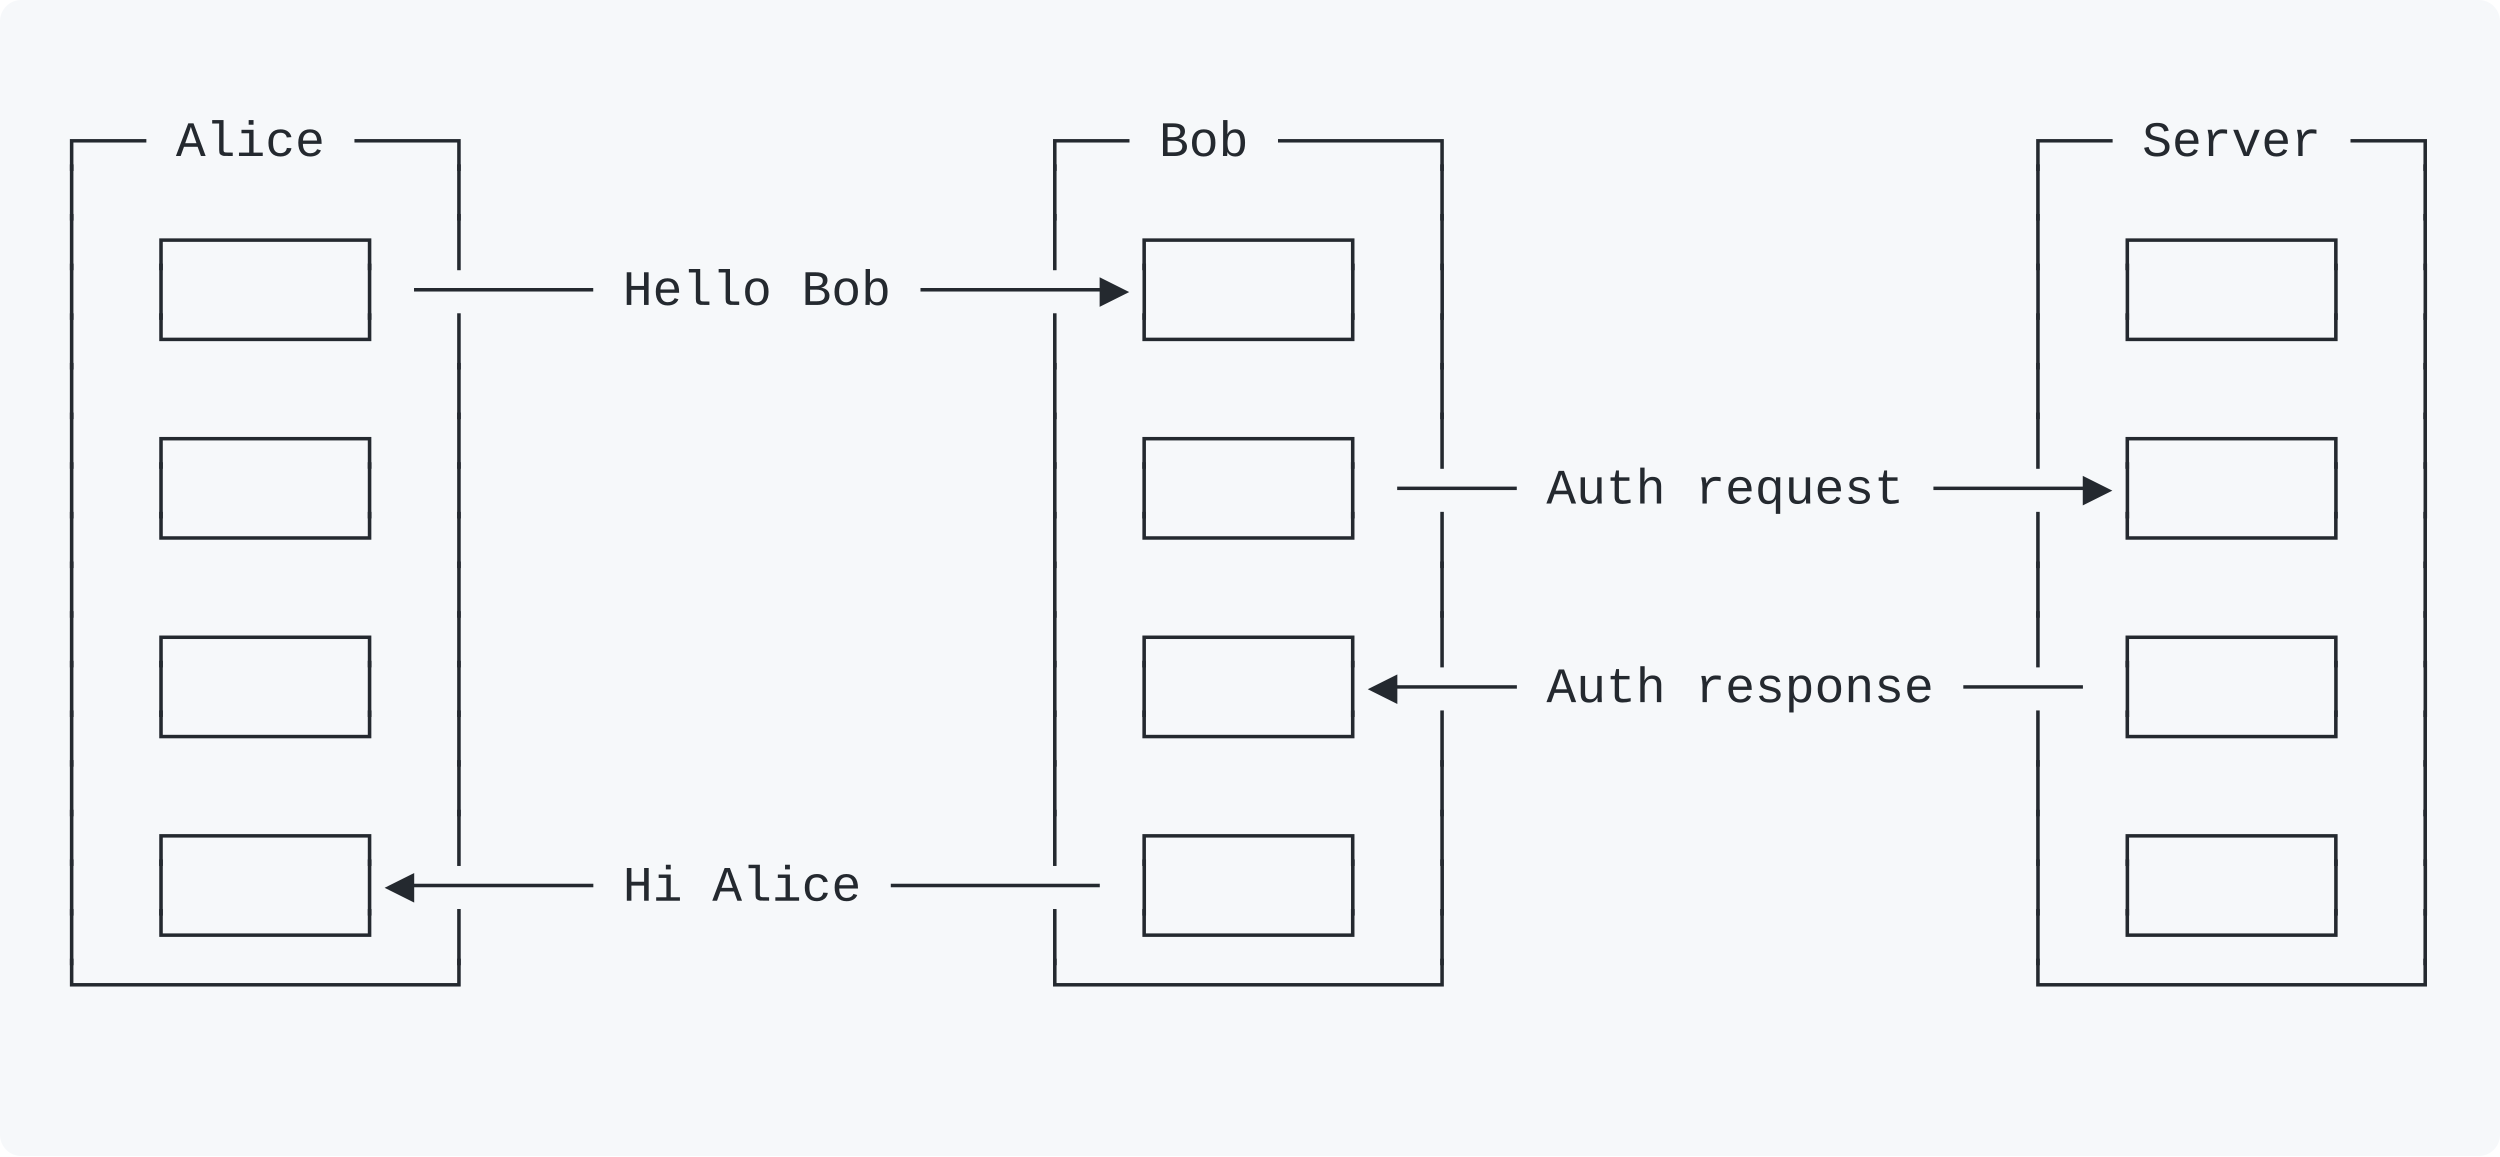
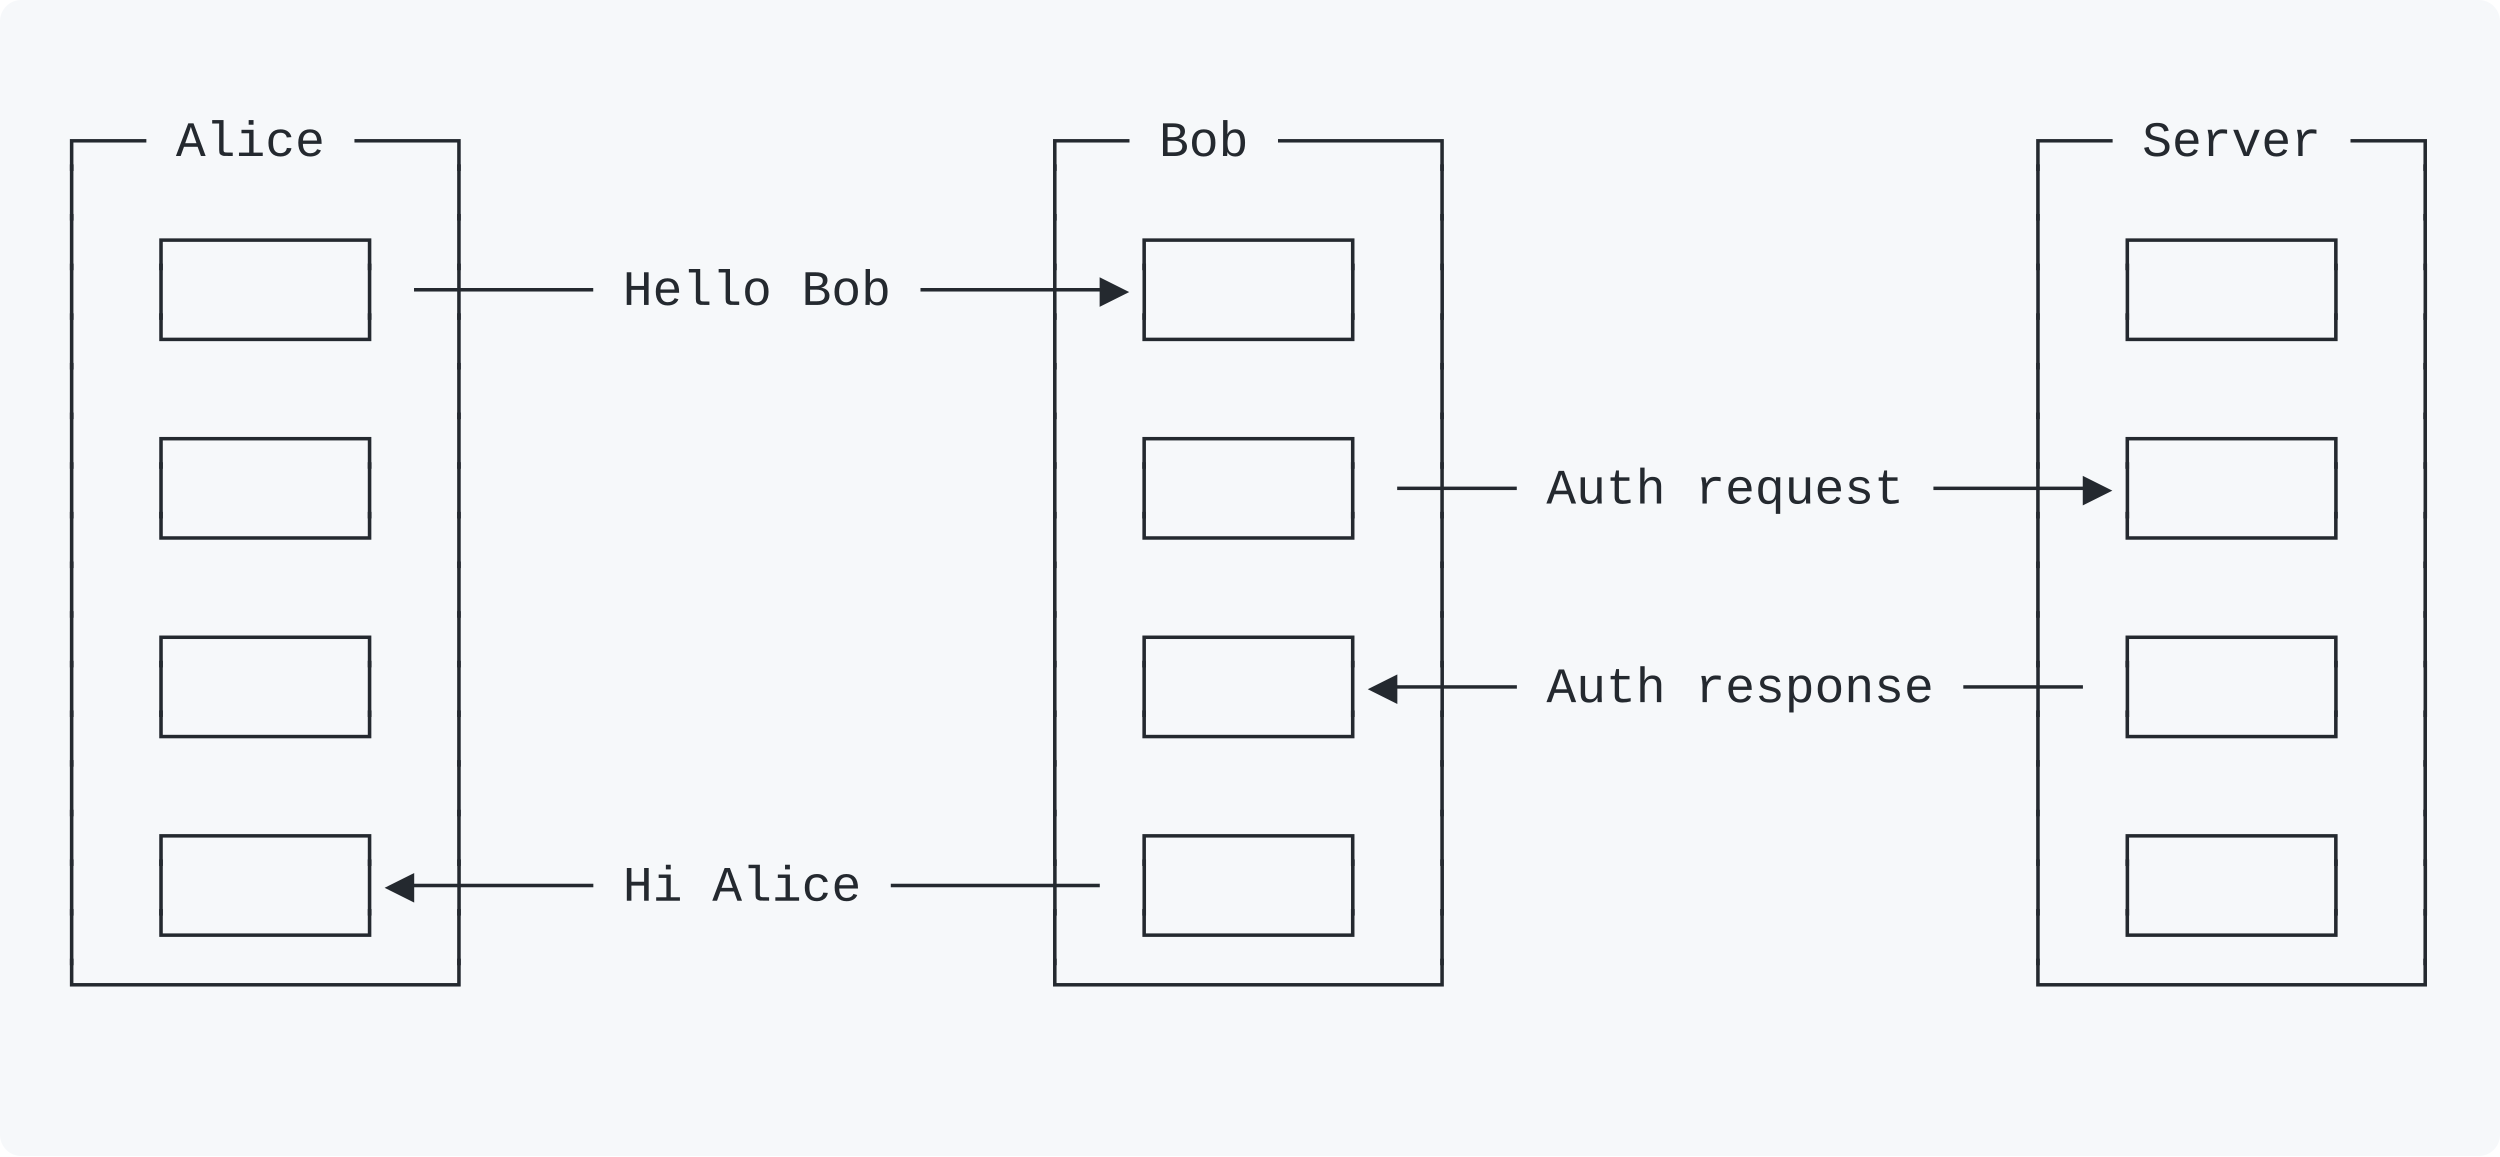
<svg xmlns="http://www.w3.org/2000/svg" viewBox="0 0 705 326" width="705" height="326">
  <style>
    text {
      font-family: 'SFMono-Regular', Menlo, Monaco, 'Courier New', monospace;
      font-size: 14px;
      line-height: 1;
      fill: #24292f;
    }
    @media (prefers-color-scheme: dark) {
      text { fill: #e6edf3; }
      .bg { fill: #161b22; }
    }
  </style>
  <rect class="bg" width="100%" height="100%" fill="#f6f8fa" rx="6" />
  <text x="16" y="30" xml:space="preserve" />
  <text x="16" y="44" xml:space="preserve">┌── Alice ───┐                   ┌── Bob ─────┐                   ┌── Server ──┐</text>
  <text x="16" y="58" xml:space="preserve">│            │                   │            │                   │            │</text>
  <text x="16" y="72" xml:space="preserve">│  ┌──────┐  │                   │  ┌──────┐  │                   │  ┌──────┐  │</text>
-   <text x="16" y="86" xml:space="preserve">│  │      │ ────── Hello Bob ──────▶│      │  │                   │  │      │  │</text>
+   <text x="16" y="86" xml:space="preserve">│  │      │ ─┼──── Hello Bob ────┼─▶│      │  │                   │  │      │  │</text>
  <text x="16" y="100" xml:space="preserve">│  └──────┘  │                   │  └──────┘  │                   │  └──────┘  │</text>
  <text x="16" y="114" xml:space="preserve">│            │                   │            │                   │            │</text>
  <text x="16" y="128" xml:space="preserve">│  ┌──────┐  │                   │  ┌──────┐  │                   │  ┌──────┐  │</text>
-   <text x="16" y="142" xml:space="preserve">│  │      │  │                   │  │      │ ──── Auth request ─────▶│      │  │</text>
+   <text x="16" y="142" xml:space="preserve">│  │      │  │                   │  │      │ ─┼── Auth request ───┼─▶│      │  │</text>
  <text x="16" y="156" xml:space="preserve">│  └──────┘  │                   │  └──────┘  │                   │  └──────┘  │</text>
  <text x="16" y="170" xml:space="preserve">│            │                   │            │                   │            │</text>
  <text x="16" y="184" xml:space="preserve">│  ┌──────┐  │                   │  ┌──────┐  │                   │  ┌──────┐  │</text>
-   <text x="16" y="198" xml:space="preserve">│  │      │  │                   │  │      │◀──── Auth response ──── │      │  │</text>
+   <text x="16" y="198" xml:space="preserve">│  │      │  │                   │  │      │◀─┼── Auth response ──┼─ │      │  │</text>
  <text x="16" y="212" xml:space="preserve">│  └──────┘  │                   │  └──────┘  │                   │  └──────┘  │</text>
  <text x="16" y="226" xml:space="preserve">│            │                   │            │                   │            │</text>
  <text x="16" y="240" xml:space="preserve">│  ┌──────┐  │                   │  ┌──────┐  │                   │  ┌──────┐  │</text>
-   <text x="16" y="254" xml:space="preserve">│  │      │◀────── Hi Alice ─────── │      │  │                   │  │      │  │</text>
+   <text x="16" y="254" xml:space="preserve">│  │      │◀─┼──── Hi Alice ─────┼─ │      │  │                   │  │      │  │</text>
  <text x="16" y="268" xml:space="preserve">│  └──────┘  │                   │  └──────┘  │                   │  └──────┘  │</text>
  <text x="16" y="282" xml:space="preserve">└────────────┘                   └────────────┘                   └────────────┘</text>
  <text x="16" y="296" xml:space="preserve" />
  <text x="16" y="310" xml:space="preserve" />
</svg>
